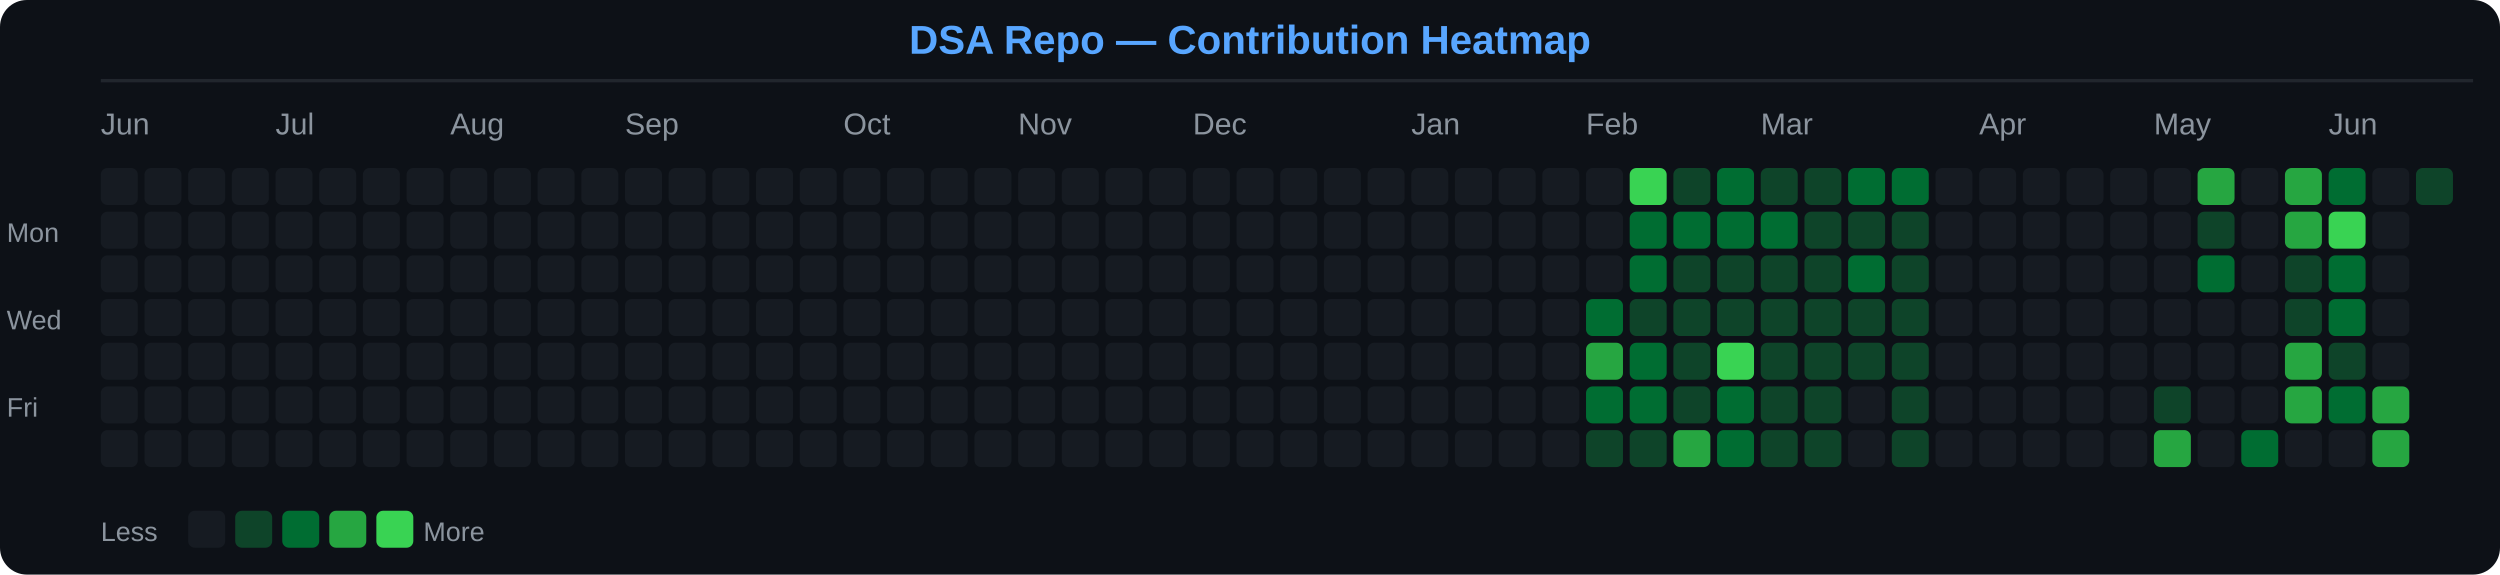
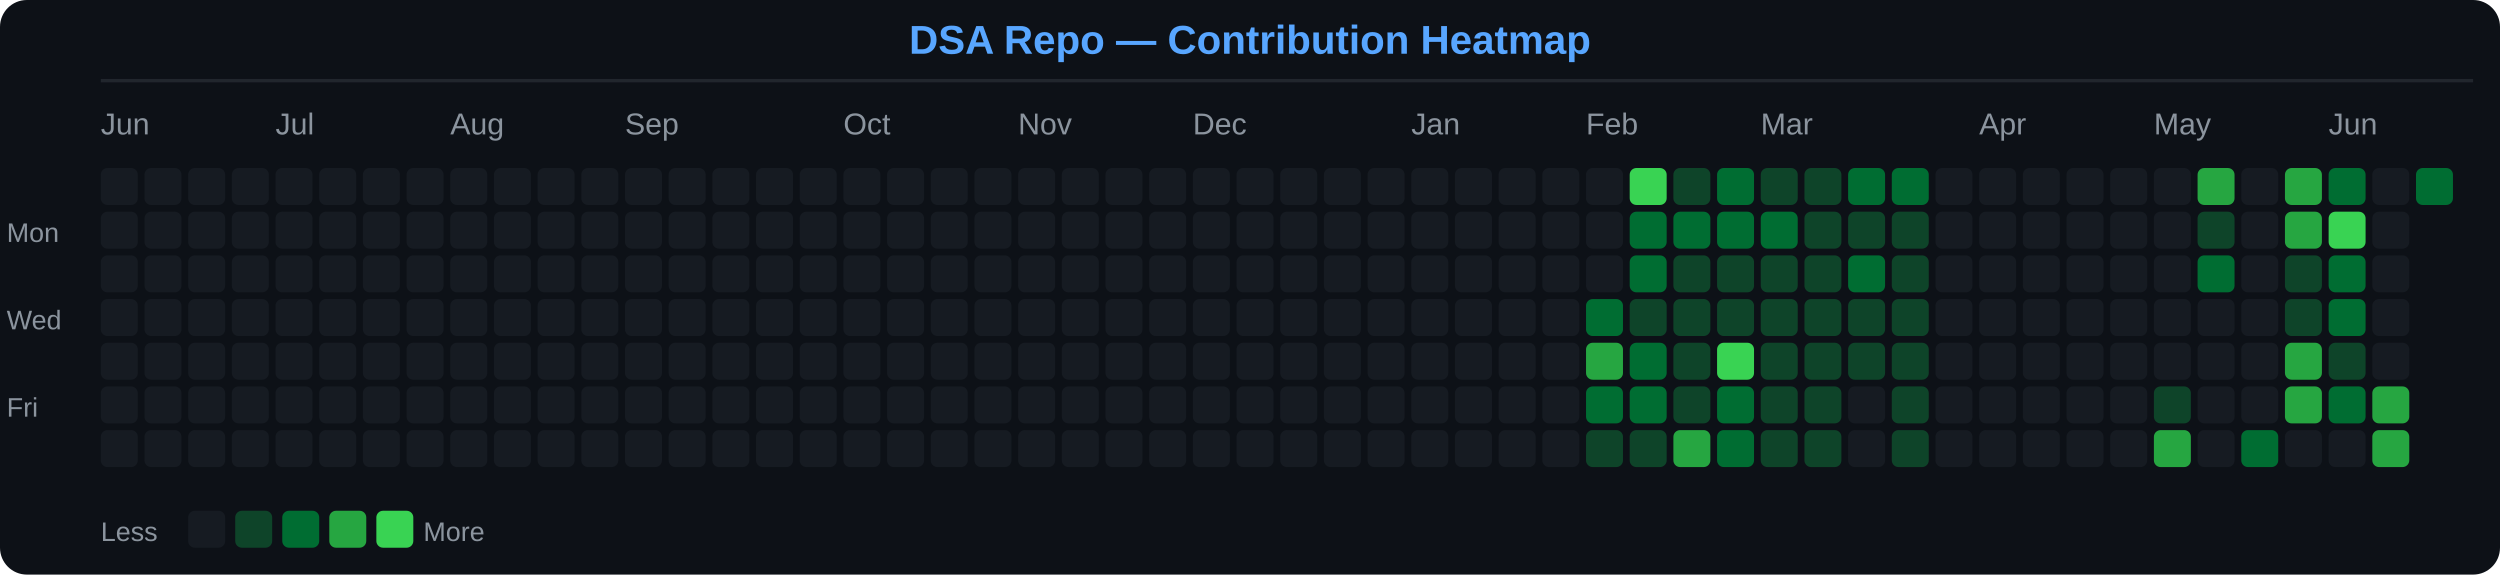
<svg xmlns="http://www.w3.org/2000/svg" width="744" height="171" viewBox="0 0 744 171">
  <rect width="744" height="171" fill="#0d1117" rx="8" />
  <text x="372" y="16" fill="#58a6ff" font-family="Arial,sans-serif" font-size="12" text-anchor="middle" font-weight="bold">DSA Repo — Contribution Heatmap</text>
  <line x1="30" y1="24" x2="736" y2="24" stroke="#21262d" stroke-width="1" />
  <text x="2" y="72" fill="#8b949e" font-family="Arial,sans-serif" font-size="8">Mon</text>
  <text x="2" y="98" fill="#8b949e" font-family="Arial,sans-serif" font-size="8">Wed</text>
  <text x="2" y="124" fill="#8b949e" font-family="Arial,sans-serif" font-size="8">Fri</text>
  <text x="30" y="40" fill="#8b949e" font-family="Arial,sans-serif" font-size="9">Jun</text>
  <rect x="30" y="50" width="11" height="11" rx="2" fill="#161b22" />
  <rect x="30" y="63" width="11" height="11" rx="2" fill="#161b22" />
  <rect x="30" y="76" width="11" height="11" rx="2" fill="#161b22" />
  <rect x="30" y="89" width="11" height="11" rx="2" fill="#161b22" />
  <rect x="30" y="102" width="11" height="11" rx="2" fill="#161b22" />
  <rect x="30" y="115" width="11" height="11" rx="2" fill="#161b22" />
  <rect x="30" y="128" width="11" height="11" rx="2" fill="#161b22" />
  <rect x="43" y="50" width="11" height="11" rx="2" fill="#161b22" />
  <rect x="43" y="63" width="11" height="11" rx="2" fill="#161b22" />
  <rect x="43" y="76" width="11" height="11" rx="2" fill="#161b22" />
  <rect x="43" y="89" width="11" height="11" rx="2" fill="#161b22" />
  <rect x="43" y="102" width="11" height="11" rx="2" fill="#161b22" />
  <rect x="43" y="115" width="11" height="11" rx="2" fill="#161b22" />
  <rect x="43" y="128" width="11" height="11" rx="2" fill="#161b22" />
  <rect x="56" y="50" width="11" height="11" rx="2" fill="#161b22" />
  <rect x="56" y="63" width="11" height="11" rx="2" fill="#161b22" />
  <rect x="56" y="76" width="11" height="11" rx="2" fill="#161b22" />
  <rect x="56" y="89" width="11" height="11" rx="2" fill="#161b22" />
  <rect x="56" y="102" width="11" height="11" rx="2" fill="#161b22" />
  <rect x="56" y="115" width="11" height="11" rx="2" fill="#161b22" />
  <rect x="56" y="128" width="11" height="11" rx="2" fill="#161b22" />
  <rect x="69" y="50" width="11" height="11" rx="2" fill="#161b22" />
  <rect x="69" y="63" width="11" height="11" rx="2" fill="#161b22" />
  <rect x="69" y="76" width="11" height="11" rx="2" fill="#161b22" />
  <rect x="69" y="89" width="11" height="11" rx="2" fill="#161b22" />
  <rect x="69" y="102" width="11" height="11" rx="2" fill="#161b22" />
  <rect x="69" y="115" width="11" height="11" rx="2" fill="#161b22" />
  <rect x="69" y="128" width="11" height="11" rx="2" fill="#161b22" />
  <text x="82" y="40" fill="#8b949e" font-family="Arial,sans-serif" font-size="9">Jul</text>
  <rect x="82" y="50" width="11" height="11" rx="2" fill="#161b22" />
  <rect x="82" y="63" width="11" height="11" rx="2" fill="#161b22" />
  <rect x="82" y="76" width="11" height="11" rx="2" fill="#161b22" />
  <rect x="82" y="89" width="11" height="11" rx="2" fill="#161b22" />
  <rect x="82" y="102" width="11" height="11" rx="2" fill="#161b22" />
  <rect x="82" y="115" width="11" height="11" rx="2" fill="#161b22" />
  <rect x="82" y="128" width="11" height="11" rx="2" fill="#161b22" />
  <rect x="95" y="50" width="11" height="11" rx="2" fill="#161b22" />
  <rect x="95" y="63" width="11" height="11" rx="2" fill="#161b22" />
  <rect x="95" y="76" width="11" height="11" rx="2" fill="#161b22" />
  <rect x="95" y="89" width="11" height="11" rx="2" fill="#161b22" />
  <rect x="95" y="102" width="11" height="11" rx="2" fill="#161b22" />
  <rect x="95" y="115" width="11" height="11" rx="2" fill="#161b22" />
  <rect x="95" y="128" width="11" height="11" rx="2" fill="#161b22" />
  <rect x="108" y="50" width="11" height="11" rx="2" fill="#161b22" />
  <rect x="108" y="63" width="11" height="11" rx="2" fill="#161b22" />
  <rect x="108" y="76" width="11" height="11" rx="2" fill="#161b22" />
  <rect x="108" y="89" width="11" height="11" rx="2" fill="#161b22" />
  <rect x="108" y="102" width="11" height="11" rx="2" fill="#161b22" />
  <rect x="108" y="115" width="11" height="11" rx="2" fill="#161b22" />
  <rect x="108" y="128" width="11" height="11" rx="2" fill="#161b22" />
  <rect x="121" y="50" width="11" height="11" rx="2" fill="#161b22" />
  <rect x="121" y="63" width="11" height="11" rx="2" fill="#161b22" />
  <rect x="121" y="76" width="11" height="11" rx="2" fill="#161b22" />
  <rect x="121" y="89" width="11" height="11" rx="2" fill="#161b22" />
  <rect x="121" y="102" width="11" height="11" rx="2" fill="#161b22" />
  <rect x="121" y="115" width="11" height="11" rx="2" fill="#161b22" />
  <rect x="121" y="128" width="11" height="11" rx="2" fill="#161b22" />
  <text x="134" y="40" fill="#8b949e" font-family="Arial,sans-serif" font-size="9">Aug</text>
  <rect x="134" y="50" width="11" height="11" rx="2" fill="#161b22" />
  <rect x="134" y="63" width="11" height="11" rx="2" fill="#161b22" />
  <rect x="134" y="76" width="11" height="11" rx="2" fill="#161b22" />
  <rect x="134" y="89" width="11" height="11" rx="2" fill="#161b22" />
  <rect x="134" y="102" width="11" height="11" rx="2" fill="#161b22" />
  <rect x="134" y="115" width="11" height="11" rx="2" fill="#161b22" />
  <rect x="134" y="128" width="11" height="11" rx="2" fill="#161b22" />
  <rect x="147" y="50" width="11" height="11" rx="2" fill="#161b22" />
  <rect x="147" y="63" width="11" height="11" rx="2" fill="#161b22" />
  <rect x="147" y="76" width="11" height="11" rx="2" fill="#161b22" />
  <rect x="147" y="89" width="11" height="11" rx="2" fill="#161b22" />
  <rect x="147" y="102" width="11" height="11" rx="2" fill="#161b22" />
  <rect x="147" y="115" width="11" height="11" rx="2" fill="#161b22" />
  <rect x="147" y="128" width="11" height="11" rx="2" fill="#161b22" />
  <rect x="160" y="50" width="11" height="11" rx="2" fill="#161b22" />
  <rect x="160" y="63" width="11" height="11" rx="2" fill="#161b22" />
  <rect x="160" y="76" width="11" height="11" rx="2" fill="#161b22" />
  <rect x="160" y="89" width="11" height="11" rx="2" fill="#161b22" />
  <rect x="160" y="102" width="11" height="11" rx="2" fill="#161b22" />
  <rect x="160" y="115" width="11" height="11" rx="2" fill="#161b22" />
  <rect x="160" y="128" width="11" height="11" rx="2" fill="#161b22" />
  <rect x="173" y="50" width="11" height="11" rx="2" fill="#161b22" />
  <rect x="173" y="63" width="11" height="11" rx="2" fill="#161b22" />
  <rect x="173" y="76" width="11" height="11" rx="2" fill="#161b22" />
  <rect x="173" y="89" width="11" height="11" rx="2" fill="#161b22" />
  <rect x="173" y="102" width="11" height="11" rx="2" fill="#161b22" />
  <rect x="173" y="115" width="11" height="11" rx="2" fill="#161b22" />
  <rect x="173" y="128" width="11" height="11" rx="2" fill="#161b22" />
  <text x="186" y="40" fill="#8b949e" font-family="Arial,sans-serif" font-size="9">Sep</text>
  <rect x="186" y="50" width="11" height="11" rx="2" fill="#161b22" />
  <rect x="186" y="63" width="11" height="11" rx="2" fill="#161b22" />
  <rect x="186" y="76" width="11" height="11" rx="2" fill="#161b22" />
  <rect x="186" y="89" width="11" height="11" rx="2" fill="#161b22" />
  <rect x="186" y="102" width="11" height="11" rx="2" fill="#161b22" />
  <rect x="186" y="115" width="11" height="11" rx="2" fill="#161b22" />
  <rect x="186" y="128" width="11" height="11" rx="2" fill="#161b22" />
  <rect x="199" y="50" width="11" height="11" rx="2" fill="#161b22" />
  <rect x="199" y="63" width="11" height="11" rx="2" fill="#161b22" />
  <rect x="199" y="76" width="11" height="11" rx="2" fill="#161b22" />
  <rect x="199" y="89" width="11" height="11" rx="2" fill="#161b22" />
  <rect x="199" y="102" width="11" height="11" rx="2" fill="#161b22" />
  <rect x="199" y="115" width="11" height="11" rx="2" fill="#161b22" />
  <rect x="199" y="128" width="11" height="11" rx="2" fill="#161b22" />
  <rect x="212" y="50" width="11" height="11" rx="2" fill="#161b22" />
  <rect x="212" y="63" width="11" height="11" rx="2" fill="#161b22" />
  <rect x="212" y="76" width="11" height="11" rx="2" fill="#161b22" />
  <rect x="212" y="89" width="11" height="11" rx="2" fill="#161b22" />
  <rect x="212" y="102" width="11" height="11" rx="2" fill="#161b22" />
  <rect x="212" y="115" width="11" height="11" rx="2" fill="#161b22" />
  <rect x="212" y="128" width="11" height="11" rx="2" fill="#161b22" />
  <rect x="225" y="50" width="11" height="11" rx="2" fill="#161b22" />
  <rect x="225" y="63" width="11" height="11" rx="2" fill="#161b22" />
  <rect x="225" y="76" width="11" height="11" rx="2" fill="#161b22" />
  <rect x="225" y="89" width="11" height="11" rx="2" fill="#161b22" />
  <rect x="225" y="102" width="11" height="11" rx="2" fill="#161b22" />
  <rect x="225" y="115" width="11" height="11" rx="2" fill="#161b22" />
  <rect x="225" y="128" width="11" height="11" rx="2" fill="#161b22" />
  <rect x="238" y="50" width="11" height="11" rx="2" fill="#161b22" />
  <rect x="238" y="63" width="11" height="11" rx="2" fill="#161b22" />
  <rect x="238" y="76" width="11" height="11" rx="2" fill="#161b22" />
  <rect x="238" y="89" width="11" height="11" rx="2" fill="#161b22" />
  <rect x="238" y="102" width="11" height="11" rx="2" fill="#161b22" />
  <rect x="238" y="115" width="11" height="11" rx="2" fill="#161b22" />
  <rect x="238" y="128" width="11" height="11" rx="2" fill="#161b22" />
  <text x="251" y="40" fill="#8b949e" font-family="Arial,sans-serif" font-size="9">Oct</text>
  <rect x="251" y="50" width="11" height="11" rx="2" fill="#161b22" />
  <rect x="251" y="63" width="11" height="11" rx="2" fill="#161b22" />
  <rect x="251" y="76" width="11" height="11" rx="2" fill="#161b22" />
  <rect x="251" y="89" width="11" height="11" rx="2" fill="#161b22" />
  <rect x="251" y="102" width="11" height="11" rx="2" fill="#161b22" />
  <rect x="251" y="115" width="11" height="11" rx="2" fill="#161b22" />
  <rect x="251" y="128" width="11" height="11" rx="2" fill="#161b22" />
  <rect x="264" y="50" width="11" height="11" rx="2" fill="#161b22" />
  <rect x="264" y="63" width="11" height="11" rx="2" fill="#161b22" />
  <rect x="264" y="76" width="11" height="11" rx="2" fill="#161b22" />
  <rect x="264" y="89" width="11" height="11" rx="2" fill="#161b22" />
  <rect x="264" y="102" width="11" height="11" rx="2" fill="#161b22" />
  <rect x="264" y="115" width="11" height="11" rx="2" fill="#161b22" />
  <rect x="264" y="128" width="11" height="11" rx="2" fill="#161b22" />
  <rect x="277" y="50" width="11" height="11" rx="2" fill="#161b22" />
  <rect x="277" y="63" width="11" height="11" rx="2" fill="#161b22" />
  <rect x="277" y="76" width="11" height="11" rx="2" fill="#161b22" />
  <rect x="277" y="89" width="11" height="11" rx="2" fill="#161b22" />
  <rect x="277" y="102" width="11" height="11" rx="2" fill="#161b22" />
  <rect x="277" y="115" width="11" height="11" rx="2" fill="#161b22" />
  <rect x="277" y="128" width="11" height="11" rx="2" fill="#161b22" />
  <rect x="290" y="50" width="11" height="11" rx="2" fill="#161b22" />
  <rect x="290" y="63" width="11" height="11" rx="2" fill="#161b22" />
  <rect x="290" y="76" width="11" height="11" rx="2" fill="#161b22" />
  <rect x="290" y="89" width="11" height="11" rx="2" fill="#161b22" />
  <rect x="290" y="102" width="11" height="11" rx="2" fill="#161b22" />
  <rect x="290" y="115" width="11" height="11" rx="2" fill="#161b22" />
  <rect x="290" y="128" width="11" height="11" rx="2" fill="#161b22" />
  <text x="303" y="40" fill="#8b949e" font-family="Arial,sans-serif" font-size="9">Nov</text>
  <rect x="303" y="50" width="11" height="11" rx="2" fill="#161b22" />
  <rect x="303" y="63" width="11" height="11" rx="2" fill="#161b22" />
  <rect x="303" y="76" width="11" height="11" rx="2" fill="#161b22" />
  <rect x="303" y="89" width="11" height="11" rx="2" fill="#161b22" />
  <rect x="303" y="102" width="11" height="11" rx="2" fill="#161b22" />
  <rect x="303" y="115" width="11" height="11" rx="2" fill="#161b22" />
  <rect x="303" y="128" width="11" height="11" rx="2" fill="#161b22" />
  <rect x="316" y="50" width="11" height="11" rx="2" fill="#161b22" />
  <rect x="316" y="63" width="11" height="11" rx="2" fill="#161b22" />
  <rect x="316" y="76" width="11" height="11" rx="2" fill="#161b22" />
  <rect x="316" y="89" width="11" height="11" rx="2" fill="#161b22" />
  <rect x="316" y="102" width="11" height="11" rx="2" fill="#161b22" />
  <rect x="316" y="115" width="11" height="11" rx="2" fill="#161b22" />
  <rect x="316" y="128" width="11" height="11" rx="2" fill="#161b22" />
  <rect x="329" y="50" width="11" height="11" rx="2" fill="#161b22" />
  <rect x="329" y="63" width="11" height="11" rx="2" fill="#161b22" />
  <rect x="329" y="76" width="11" height="11" rx="2" fill="#161b22" />
  <rect x="329" y="89" width="11" height="11" rx="2" fill="#161b22" />
  <rect x="329" y="102" width="11" height="11" rx="2" fill="#161b22" />
  <rect x="329" y="115" width="11" height="11" rx="2" fill="#161b22" />
  <rect x="329" y="128" width="11" height="11" rx="2" fill="#161b22" />
  <rect x="342" y="50" width="11" height="11" rx="2" fill="#161b22" />
  <rect x="342" y="63" width="11" height="11" rx="2" fill="#161b22" />
  <rect x="342" y="76" width="11" height="11" rx="2" fill="#161b22" />
  <rect x="342" y="89" width="11" height="11" rx="2" fill="#161b22" />
  <rect x="342" y="102" width="11" height="11" rx="2" fill="#161b22" />
  <rect x="342" y="115" width="11" height="11" rx="2" fill="#161b22" />
  <rect x="342" y="128" width="11" height="11" rx="2" fill="#161b22" />
  <text x="355" y="40" fill="#8b949e" font-family="Arial,sans-serif" font-size="9">Dec</text>
  <rect x="355" y="50" width="11" height="11" rx="2" fill="#161b22" />
  <rect x="355" y="63" width="11" height="11" rx="2" fill="#161b22" />
  <rect x="355" y="76" width="11" height="11" rx="2" fill="#161b22" />
  <rect x="355" y="89" width="11" height="11" rx="2" fill="#161b22" />
  <rect x="355" y="102" width="11" height="11" rx="2" fill="#161b22" />
  <rect x="355" y="115" width="11" height="11" rx="2" fill="#161b22" />
  <rect x="355" y="128" width="11" height="11" rx="2" fill="#161b22" />
  <rect x="368" y="50" width="11" height="11" rx="2" fill="#161b22" />
  <rect x="368" y="63" width="11" height="11" rx="2" fill="#161b22" />
  <rect x="368" y="76" width="11" height="11" rx="2" fill="#161b22" />
  <rect x="368" y="89" width="11" height="11" rx="2" fill="#161b22" />
  <rect x="368" y="102" width="11" height="11" rx="2" fill="#161b22" />
  <rect x="368" y="115" width="11" height="11" rx="2" fill="#161b22" />
  <rect x="368" y="128" width="11" height="11" rx="2" fill="#161b22" />
  <rect x="381" y="50" width="11" height="11" rx="2" fill="#161b22" />
  <rect x="381" y="63" width="11" height="11" rx="2" fill="#161b22" />
  <rect x="381" y="76" width="11" height="11" rx="2" fill="#161b22" />
  <rect x="381" y="89" width="11" height="11" rx="2" fill="#161b22" />
  <rect x="381" y="102" width="11" height="11" rx="2" fill="#161b22" />
  <rect x="381" y="115" width="11" height="11" rx="2" fill="#161b22" />
  <rect x="381" y="128" width="11" height="11" rx="2" fill="#161b22" />
  <rect x="394" y="50" width="11" height="11" rx="2" fill="#161b22" />
  <rect x="394" y="63" width="11" height="11" rx="2" fill="#161b22" />
  <rect x="394" y="76" width="11" height="11" rx="2" fill="#161b22" />
  <rect x="394" y="89" width="11" height="11" rx="2" fill="#161b22" />
  <rect x="394" y="102" width="11" height="11" rx="2" fill="#161b22" />
  <rect x="394" y="115" width="11" height="11" rx="2" fill="#161b22" />
  <rect x="394" y="128" width="11" height="11" rx="2" fill="#161b22" />
  <rect x="407" y="50" width="11" height="11" rx="2" fill="#161b22" />
  <rect x="407" y="63" width="11" height="11" rx="2" fill="#161b22" />
  <rect x="407" y="76" width="11" height="11" rx="2" fill="#161b22" />
  <rect x="407" y="89" width="11" height="11" rx="2" fill="#161b22" />
  <rect x="407" y="102" width="11" height="11" rx="2" fill="#161b22" />
  <rect x="407" y="115" width="11" height="11" rx="2" fill="#161b22" />
  <rect x="407" y="128" width="11" height="11" rx="2" fill="#161b22" />
  <text x="420" y="40" fill="#8b949e" font-family="Arial,sans-serif" font-size="9">Jan</text>
  <rect x="420" y="50" width="11" height="11" rx="2" fill="#161b22" />
  <rect x="420" y="63" width="11" height="11" rx="2" fill="#161b22" />
  <rect x="420" y="76" width="11" height="11" rx="2" fill="#161b22" />
  <rect x="420" y="89" width="11" height="11" rx="2" fill="#161b22" />
  <rect x="420" y="102" width="11" height="11" rx="2" fill="#161b22" />
  <rect x="420" y="115" width="11" height="11" rx="2" fill="#161b22" />
  <rect x="420" y="128" width="11" height="11" rx="2" fill="#161b22" />
  <rect x="433" y="50" width="11" height="11" rx="2" fill="#161b22" />
  <rect x="433" y="63" width="11" height="11" rx="2" fill="#161b22" />
  <rect x="433" y="76" width="11" height="11" rx="2" fill="#161b22" />
  <rect x="433" y="89" width="11" height="11" rx="2" fill="#161b22" />
  <rect x="433" y="102" width="11" height="11" rx="2" fill="#161b22" />
  <rect x="433" y="115" width="11" height="11" rx="2" fill="#161b22" />
  <rect x="433" y="128" width="11" height="11" rx="2" fill="#161b22" />
  <rect x="446" y="50" width="11" height="11" rx="2" fill="#161b22" />
  <rect x="446" y="63" width="11" height="11" rx="2" fill="#161b22" />
  <rect x="446" y="76" width="11" height="11" rx="2" fill="#161b22" />
  <rect x="446" y="89" width="11" height="11" rx="2" fill="#161b22" />
  <rect x="446" y="102" width="11" height="11" rx="2" fill="#161b22" />
  <rect x="446" y="115" width="11" height="11" rx="2" fill="#161b22" />
  <rect x="446" y="128" width="11" height="11" rx="2" fill="#161b22" />
  <rect x="459" y="50" width="11" height="11" rx="2" fill="#161b22" />
  <rect x="459" y="63" width="11" height="11" rx="2" fill="#161b22" />
  <rect x="459" y="76" width="11" height="11" rx="2" fill="#161b22" />
  <rect x="459" y="89" width="11" height="11" rx="2" fill="#161b22" />
  <rect x="459" y="102" width="11" height="11" rx="2" fill="#161b22" />
  <rect x="459" y="115" width="11" height="11" rx="2" fill="#161b22" />
  <rect x="459" y="128" width="11" height="11" rx="2" fill="#161b22" />
  <text x="472" y="40" fill="#8b949e" font-family="Arial,sans-serif" font-size="9">Feb</text>
  <rect x="472" y="50" width="11" height="11" rx="2" fill="#161b22" />
  <rect x="472" y="63" width="11" height="11" rx="2" fill="#161b22" />
  <rect x="472" y="76" width="11" height="11" rx="2" fill="#161b22" />
  <rect x="472" y="89" width="11" height="11" rx="2" fill="#006d32" />
  <rect x="472" y="102" width="11" height="11" rx="2" fill="#26a641" />
  <rect x="472" y="115" width="11" height="11" rx="2" fill="#006d32" />
  <rect x="472" y="128" width="11" height="11" rx="2" fill="#0e4429" />
  <rect x="485" y="50" width="11" height="11" rx="2" fill="#39d353" />
  <rect x="485" y="63" width="11" height="11" rx="2" fill="#006d32" />
  <rect x="485" y="76" width="11" height="11" rx="2" fill="#006d32" />
  <rect x="485" y="89" width="11" height="11" rx="2" fill="#0e4429" />
  <rect x="485" y="102" width="11" height="11" rx="2" fill="#006d32" />
  <rect x="485" y="115" width="11" height="11" rx="2" fill="#006d32" />
  <rect x="485" y="128" width="11" height="11" rx="2" fill="#0e4429" />
  <rect x="498" y="50" width="11" height="11" rx="2" fill="#0e4429" />
  <rect x="498" y="63" width="11" height="11" rx="2" fill="#006d32" />
  <rect x="498" y="76" width="11" height="11" rx="2" fill="#0e4429" />
  <rect x="498" y="89" width="11" height="11" rx="2" fill="#0e4429" />
  <rect x="498" y="102" width="11" height="11" rx="2" fill="#0e4429" />
  <rect x="498" y="115" width="11" height="11" rx="2" fill="#0e4429" />
  <rect x="498" y="128" width="11" height="11" rx="2" fill="#26a641" />
  <rect x="511" y="50" width="11" height="11" rx="2" fill="#006d32" />
  <rect x="511" y="63" width="11" height="11" rx="2" fill="#006d32" />
  <rect x="511" y="76" width="11" height="11" rx="2" fill="#0e4429" />
  <rect x="511" y="89" width="11" height="11" rx="2" fill="#0e4429" />
  <rect x="511" y="102" width="11" height="11" rx="2" fill="#39d353" />
  <rect x="511" y="115" width="11" height="11" rx="2" fill="#006d32" />
  <rect x="511" y="128" width="11" height="11" rx="2" fill="#006d32" />
  <text x="524" y="40" fill="#8b949e" font-family="Arial,sans-serif" font-size="9">Mar</text>
  <rect x="524" y="50" width="11" height="11" rx="2" fill="#0e4429" />
  <rect x="524" y="63" width="11" height="11" rx="2" fill="#006d32" />
  <rect x="524" y="76" width="11" height="11" rx="2" fill="#0e4429" />
  <rect x="524" y="89" width="11" height="11" rx="2" fill="#0e4429" />
  <rect x="524" y="102" width="11" height="11" rx="2" fill="#0e4429" />
  <rect x="524" y="115" width="11" height="11" rx="2" fill="#0e4429" />
  <rect x="524" y="128" width="11" height="11" rx="2" fill="#0e4429" />
  <rect x="537" y="50" width="11" height="11" rx="2" fill="#0e4429" />
  <rect x="537" y="63" width="11" height="11" rx="2" fill="#0e4429" />
  <rect x="537" y="76" width="11" height="11" rx="2" fill="#0e4429" />
  <rect x="537" y="89" width="11" height="11" rx="2" fill="#0e4429" />
  <rect x="537" y="102" width="11" height="11" rx="2" fill="#0e4429" />
  <rect x="537" y="115" width="11" height="11" rx="2" fill="#0e4429" />
  <rect x="537" y="128" width="11" height="11" rx="2" fill="#0e4429" />
  <rect x="550" y="50" width="11" height="11" rx="2" fill="#006d32" />
  <rect x="550" y="63" width="11" height="11" rx="2" fill="#0e4429" />
  <rect x="550" y="76" width="11" height="11" rx="2" fill="#006d32" />
  <rect x="550" y="89" width="11" height="11" rx="2" fill="#0e4429" />
  <rect x="550" y="102" width="11" height="11" rx="2" fill="#0e4429" />
  <rect x="550" y="115" width="11" height="11" rx="2" fill="#161b22" />
  <rect x="550" y="128" width="11" height="11" rx="2" fill="#161b22" />
  <rect x="563" y="50" width="11" height="11" rx="2" fill="#006d32" />
  <rect x="563" y="63" width="11" height="11" rx="2" fill="#0e4429" />
  <rect x="563" y="76" width="11" height="11" rx="2" fill="#0e4429" />
  <rect x="563" y="89" width="11" height="11" rx="2" fill="#0e4429" />
  <rect x="563" y="102" width="11" height="11" rx="2" fill="#0e4429" />
  <rect x="563" y="115" width="11" height="11" rx="2" fill="#0e4429" />
  <rect x="563" y="128" width="11" height="11" rx="2" fill="#0e4429" />
  <rect x="576" y="50" width="11" height="11" rx="2" fill="#161b22" />
  <rect x="576" y="63" width="11" height="11" rx="2" fill="#161b22" />
  <rect x="576" y="76" width="11" height="11" rx="2" fill="#161b22" />
  <rect x="576" y="89" width="11" height="11" rx="2" fill="#161b22" />
  <rect x="576" y="102" width="11" height="11" rx="2" fill="#161b22" />
  <rect x="576" y="115" width="11" height="11" rx="2" fill="#161b22" />
  <rect x="576" y="128" width="11" height="11" rx="2" fill="#161b22" />
  <text x="589" y="40" fill="#8b949e" font-family="Arial,sans-serif" font-size="9">Apr</text>
  <rect x="589" y="50" width="11" height="11" rx="2" fill="#161b22" />
  <rect x="589" y="63" width="11" height="11" rx="2" fill="#161b22" />
  <rect x="589" y="76" width="11" height="11" rx="2" fill="#161b22" />
  <rect x="589" y="89" width="11" height="11" rx="2" fill="#161b22" />
  <rect x="589" y="102" width="11" height="11" rx="2" fill="#161b22" />
  <rect x="589" y="115" width="11" height="11" rx="2" fill="#161b22" />
  <rect x="589" y="128" width="11" height="11" rx="2" fill="#161b22" />
  <rect x="602" y="50" width="11" height="11" rx="2" fill="#161b22" />
  <rect x="602" y="63" width="11" height="11" rx="2" fill="#161b22" />
  <rect x="602" y="76" width="11" height="11" rx="2" fill="#161b22" />
  <rect x="602" y="89" width="11" height="11" rx="2" fill="#161b22" />
  <rect x="602" y="102" width="11" height="11" rx="2" fill="#161b22" />
  <rect x="602" y="115" width="11" height="11" rx="2" fill="#161b22" />
  <rect x="602" y="128" width="11" height="11" rx="2" fill="#161b22" />
  <rect x="615" y="50" width="11" height="11" rx="2" fill="#161b22" />
  <rect x="615" y="63" width="11" height="11" rx="2" fill="#161b22" />
  <rect x="615" y="76" width="11" height="11" rx="2" fill="#161b22" />
  <rect x="615" y="89" width="11" height="11" rx="2" fill="#161b22" />
  <rect x="615" y="102" width="11" height="11" rx="2" fill="#161b22" />
  <rect x="615" y="115" width="11" height="11" rx="2" fill="#161b22" />
  <rect x="615" y="128" width="11" height="11" rx="2" fill="#161b22" />
  <rect x="628" y="50" width="11" height="11" rx="2" fill="#161b22" />
  <rect x="628" y="63" width="11" height="11" rx="2" fill="#161b22" />
  <rect x="628" y="76" width="11" height="11" rx="2" fill="#161b22" />
  <rect x="628" y="89" width="11" height="11" rx="2" fill="#161b22" />
  <rect x="628" y="102" width="11" height="11" rx="2" fill="#161b22" />
  <rect x="628" y="115" width="11" height="11" rx="2" fill="#161b22" />
  <rect x="628" y="128" width="11" height="11" rx="2" fill="#161b22" />
  <text x="641" y="40" fill="#8b949e" font-family="Arial,sans-serif" font-size="9">May</text>
  <rect x="641" y="50" width="11" height="11" rx="2" fill="#161b22" />
  <rect x="641" y="63" width="11" height="11" rx="2" fill="#161b22" />
  <rect x="641" y="76" width="11" height="11" rx="2" fill="#161b22" />
  <rect x="641" y="89" width="11" height="11" rx="2" fill="#161b22" />
  <rect x="641" y="102" width="11" height="11" rx="2" fill="#161b22" />
  <rect x="641" y="115" width="11" height="11" rx="2" fill="#0e4429" />
  <rect x="641" y="128" width="11" height="11" rx="2" fill="#26a641" />
  <rect x="654" y="50" width="11" height="11" rx="2" fill="#26a641" />
  <rect x="654" y="63" width="11" height="11" rx="2" fill="#0e4429" />
  <rect x="654" y="76" width="11" height="11" rx="2" fill="#006d32" />
  <rect x="654" y="89" width="11" height="11" rx="2" fill="#161b22" />
  <rect x="654" y="102" width="11" height="11" rx="2" fill="#161b22" />
  <rect x="654" y="115" width="11" height="11" rx="2" fill="#161b22" />
  <rect x="654" y="128" width="11" height="11" rx="2" fill="#161b22" />
  <rect x="667" y="50" width="11" height="11" rx="2" fill="#161b22" />
  <rect x="667" y="63" width="11" height="11" rx="2" fill="#161b22" />
  <rect x="667" y="76" width="11" height="11" rx="2" fill="#161b22" />
  <rect x="667" y="89" width="11" height="11" rx="2" fill="#161b22" />
  <rect x="667" y="102" width="11" height="11" rx="2" fill="#161b22" />
  <rect x="667" y="115" width="11" height="11" rx="2" fill="#161b22" />
  <rect x="667" y="128" width="11" height="11" rx="2" fill="#006d32" />
  <rect x="680" y="50" width="11" height="11" rx="2" fill="#26a641" />
  <rect x="680" y="63" width="11" height="11" rx="2" fill="#26a641" />
  <rect x="680" y="76" width="11" height="11" rx="2" fill="#0e4429" />
  <rect x="680" y="89" width="11" height="11" rx="2" fill="#0e4429" />
  <rect x="680" y="102" width="11" height="11" rx="2" fill="#26a641" />
  <rect x="680" y="115" width="11" height="11" rx="2" fill="#26a641" />
  <rect x="680" y="128" width="11" height="11" rx="2" fill="#161b22" />
  <text x="693" y="40" fill="#8b949e" font-family="Arial,sans-serif" font-size="9">Jun</text>
  <rect x="693" y="50" width="11" height="11" rx="2" fill="#006d32" />
  <rect x="693" y="63" width="11" height="11" rx="2" fill="#39d353" />
  <rect x="693" y="76" width="11" height="11" rx="2" fill="#006d32" />
  <rect x="693" y="89" width="11" height="11" rx="2" fill="#006d32" />
  <rect x="693" y="102" width="11" height="11" rx="2" fill="#0e4429" />
  <rect x="693" y="115" width="11" height="11" rx="2" fill="#006d32" />
  <rect x="693" y="128" width="11" height="11" rx="2" fill="#161b22" />
  <rect x="706" y="50" width="11" height="11" rx="2" fill="#161b22" />
  <rect x="706" y="63" width="11" height="11" rx="2" fill="#161b22" />
  <rect x="706" y="76" width="11" height="11" rx="2" fill="#161b22" />
  <rect x="706" y="89" width="11" height="11" rx="2" fill="#161b22" />
  <rect x="706" y="102" width="11" height="11" rx="2" fill="#161b22" />
  <rect x="706" y="115" width="11" height="11" rx="2" fill="#26a641" />
  <rect x="706" y="128" width="11" height="11" rx="2" fill="#26a641" />
-   <rect x="719" y="50" width="11" height="11" rx="2" fill="#0e4429" />
+   <rect x="719" y="50" width="11" height="11" rx="2" fill="#006d32" />
  <text x="30" y="161" fill="#8b949e" font-family="Arial,sans-serif" font-size="8">Less</text>
  <rect x="56" y="152" width="11" height="11" rx="2" fill="#161b22" />
  <rect x="70" y="152" width="11" height="11" rx="2" fill="#0e4429" />
  <rect x="84" y="152" width="11" height="11" rx="2" fill="#006d32" />
  <rect x="98" y="152" width="11" height="11" rx="2" fill="#26a641" />
  <rect x="112" y="152" width="11" height="11" rx="2" fill="#39d353" />
  <text x="126" y="161" fill="#8b949e" font-family="Arial,sans-serif" font-size="8">More</text>
</svg>
